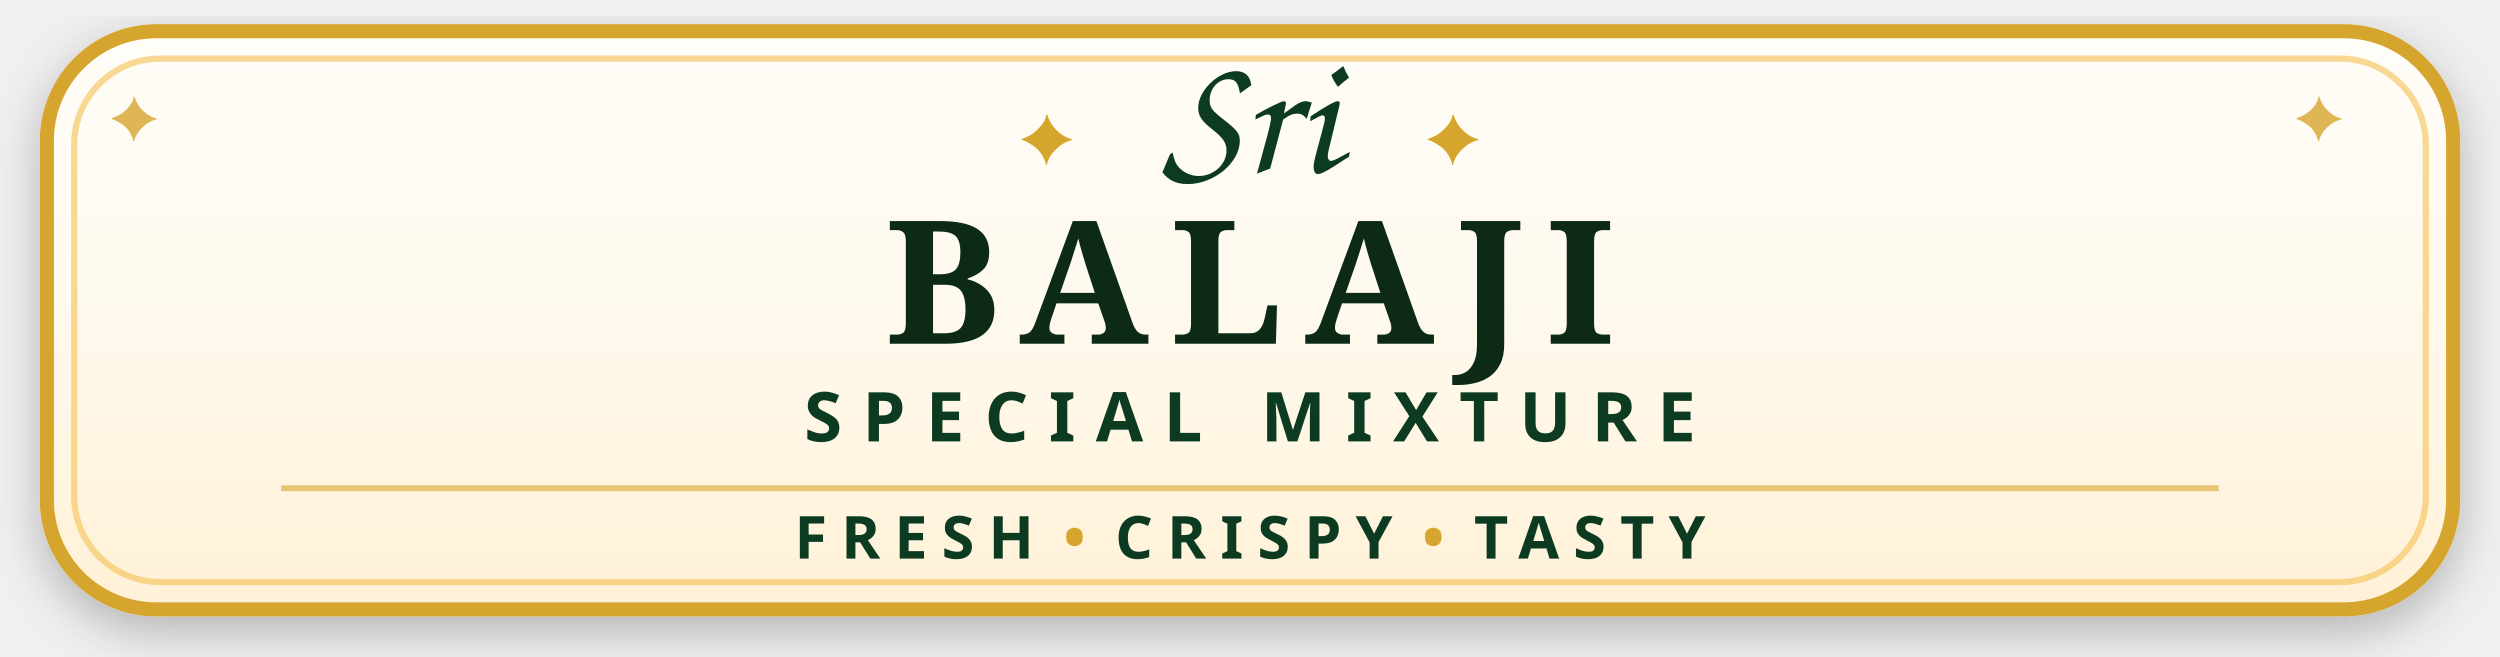
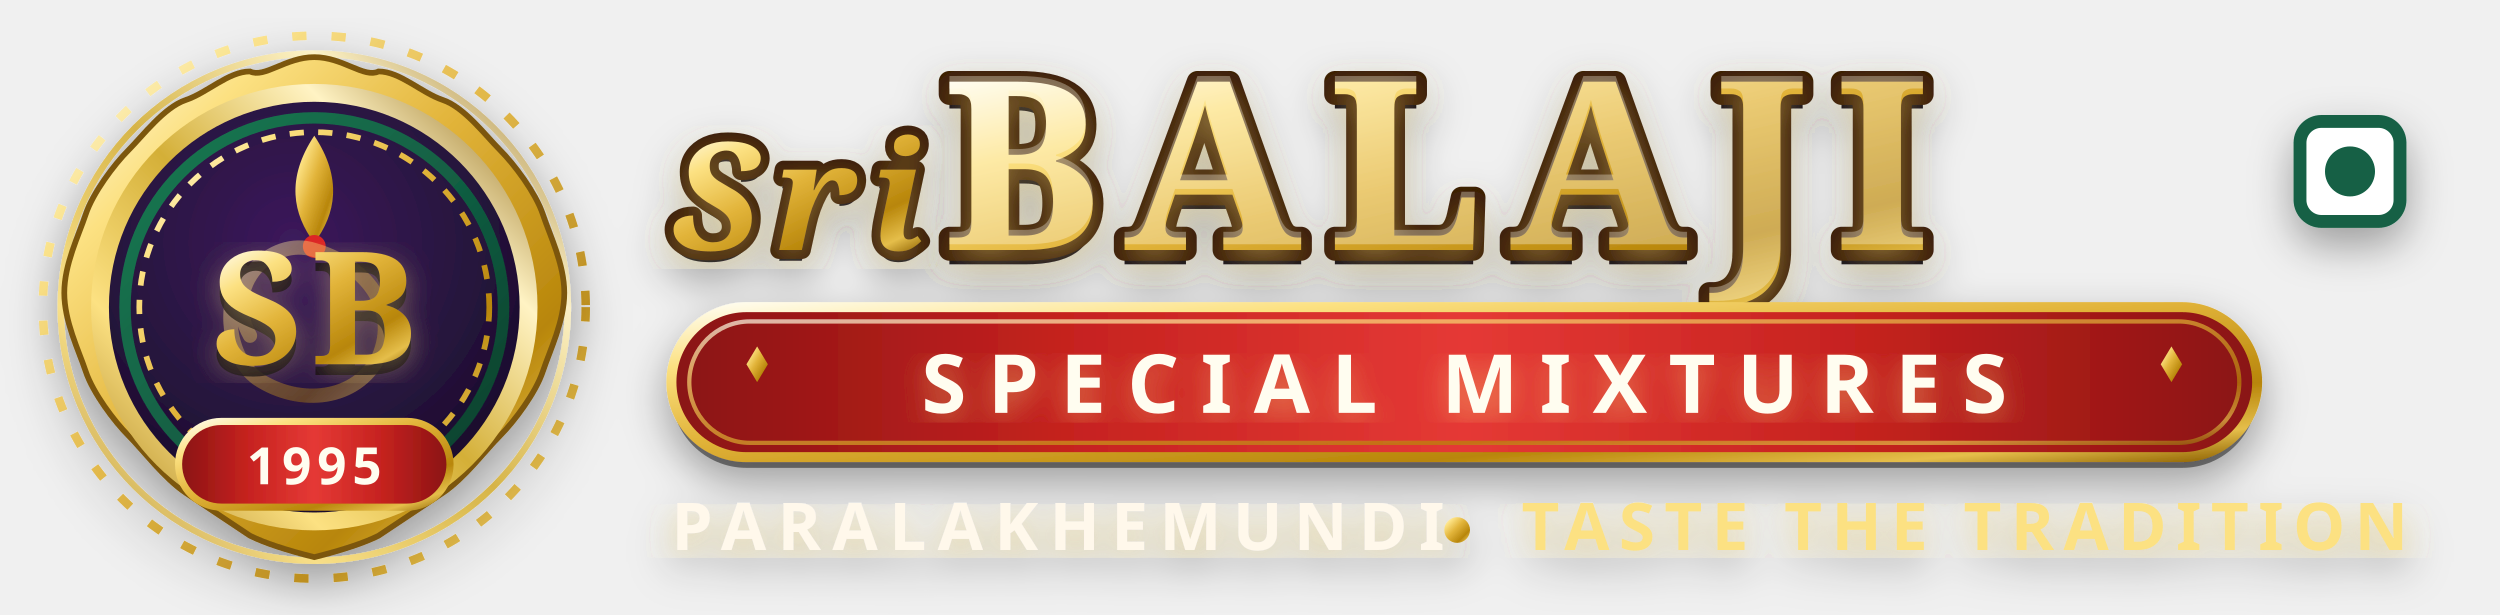
- <svg xmlns="http://www.w3.org/2000/svg" viewBox="0 0 320 84" width="100%" height="100%">
+ <svg xmlns="http://www.w3.org/2000/svg" viewBox="0 0 350 86" width="100%" height="100%">
  <defs>
-     <linearGradient id="sbGoldGrad" x1="0%" y1="0%" x2="100%" y2="100%">
+     <linearGradient id="sbGold" x1="0%" y1="0%" x2="100%" y2="100%">
      <stop offset="0%" stop-color="#FFFDF0" />
-       <stop offset="30%" stop-color="#F4C45E" />
-       <stop offset="70%" stop-color="#D6A52D" />
+       <stop offset="20%" stop-color="#FCE182" />
+       <stop offset="45%" stop-color="#E2B43A" />
+       <stop offset="75%" stop-color="#B8860B" />
+       <stop offset="90%" stop-color="#E5BE4A" />
      <stop offset="100%" stop-color="#936706" />
    </linearGradient>
-     <linearGradient id="sbPlaqueGrad" x1="0%" y1="0%" x2="0%" y2="100%">
-       <stop offset="0%" stop-color="#FFFDF8" />
-       <stop offset="50%" stop-color="#FFF9ED" />
-       <stop offset="100%" stop-color="#FFF1D6" />
+     <linearGradient id="sbGoldStroke" x1="0%" y1="100%" x2="100%" y2="0%">
+       <stop offset="0%" stop-color="#AA8222" />
+       <stop offset="25%" stop-color="#FCE182" />
+       <stop offset="50%" stop-color="#D4AF37" />
+       <stop offset="75%" stop-color="#FFF3C4" />
+       <stop offset="100%" stop-color="#8C6615" />
    </linearGradient>
-     <filter id="sbPlaqueShadow" x="-10%" y="-10%" width="120%" height="125%">
-       <feDropShadow dx="0" dy="2" stdDeviation="3" flood-color="#09030E" flood-opacity="0.25" />
+     <radialGradient id="sbPurpleBg" cx="45%" cy="35%" r="65%">
+       <stop offset="0%" stop-color="#3C1A5C" />
+       <stop offset="60%" stop-color="#28143F" />
+       <stop offset="100%" stop-color="#190D2B" />
+     </radialGradient>
+     <linearGradient id="sbEmerald" x1="0%" y1="0%" x2="100%" y2="100%">
+       <stop offset="0%" stop-color="#1B7A52" />
+       <stop offset="50%" stop-color="#126044" />
+       <stop offset="100%" stop-color="#083B28" />
+     </linearGradient>
+     <linearGradient id="sbCrimson" x1="0%" y1="0%" x2="100%" y2="0%">
+       <stop offset="0%" stop-color="#881313" />
+       <stop offset="25%" stop-color="#C5221F" />
+       <stop offset="50%" stop-color="#E53935" />
+       <stop offset="75%" stop-color="#C5221F" />
+       <stop offset="100%" stop-color="#881313" />
+     </linearGradient>
+     <filter id="sbShadow" x="-10%" y="-10%" width="125%" height="125%">
+       <feDropShadow dx="0" dy="2.5" stdDeviation="3" flood-color="#09030E" flood-opacity="0.35" />
+     </filter>
+     <filter id="sbTextGlow" x="-15%" y="-15%" width="130%" height="130%">
+       <feDropShadow dx="0" dy="1.2" stdDeviation="2" flood-color="#FCE182" flood-opacity="0.45" />
    </filter>
  </defs>
-   <g filter="url(#sbPlaqueShadow)">
-     <rect x="6" y="4" width="308" height="74" rx="14" fill="url(#sbPlaqueGrad)" stroke="#D6A52D" stroke-width="1.8" />
-     <rect x="9.5" y="7.5" width="301" height="67" rx="11" fill="none" stroke="#F4C45E" stroke-width="0.8" opacity="0.65" />
-     <text x="14" y="18" font-size="8" fill="#D6A52D" opacity="0.8">✦</text>
-     <text x="300" y="18" font-size="8" fill="#D6A52D" opacity="0.8" text-anchor="end">✦</text>
-     <g transform="translate(160, 22)">
-       <text x="-26" y="-1" text-anchor="middle" font-size="9" fill="#D6A52D">✦</text>
-       <text x="0" y="0" text-anchor="middle" font-family="'Great Vibes', 'Brush Script MT', cursive" font-size="22" fill="#0B3B24" font-weight="normal">
+   <g filter="url(#sbShadow)">
+     <g transform="translate(44, 43)">
+       <g fill="none" stroke="url(#sbGold)" stroke-width="1.2" opacity="0.9">
+         <circle cx="0" cy="0" r="38" stroke-dasharray="2 3.5" />
+         <circle cx="0" cy="0" r="35.5" stroke="url(#sbGoldStroke)" stroke-width="0.9" />
+       </g>
+       <path d="M 0 -35 C 4 -35, 7 -32, 9 -33 C 12 -33, 15 -30, 18 -29 C 21 -28, 24 -24, 26 -22 C 28 -20, 31 -16, 32 -13 C 33 -10, 35 -6, 35 -2 C 35 2, 33 6, 32 9 C 31 12, 28 16, 26 18 C 24 20, 21 24, 18 26 C 15 28, 12 30, 9 32 C 7 33, 4 34, 0 35 C -4 34, -7 33, -9 32 C -12 30, -15 28, -18 26 C -21 24, -24 20, -26 18 C -28 16, -31 12, -32 9 C -33 6, -35 2, -35 -2 C -35 -6, -33 -10, -32 -13 C -31 -16, -28 -20, -26 -22 C -24 -24, -21 -28, -18 -29 C -15 -30, -12 -33, -9 -33 C -7 -32, -4 -35, 0 -35 Z" fill="url(#sbGold)" stroke="#7C5708" stroke-width="0.8" />
+       <circle cx="0" cy="0" r="30" fill="url(#sbPurpleBg)" stroke="url(#sbGoldStroke)" stroke-width="2.5" />
+       <circle cx="0" cy="0" r="26.5" fill="none" stroke="url(#sbEmerald)" stroke-width="1.6" />
+       <circle cx="0" cy="0" r="24.5" fill="none" stroke="url(#sbGold)" stroke-width="0.8" stroke-dasharray="2 2" />
+       <path d="M 0 -24 C -4 -18, -3 -13, 0 -9 C 3 -13, 4 -18, 0 -24 Z" fill="url(#sbGold)" />
+       <circle cx="0" cy="-8.5" r="1.6" fill="#DC2626" />
+       <path d="M -9 4 C -13 -3, -6 -10, 0 -8 C 7 -6, 12 0, 9 7 C 6 13, -2 14, -8 10 C -12 7, -13 0, -10 -5" fill="none" stroke="url(#sbGold)" stroke-width="2" stroke-linecap="round" opacity="0.4" />
+       <text x="0" y="9.5" text-anchor="middle" font-family="'Cinzel', 'Playfair Display', Georgia, serif" font-weight="900" font-size="22" letter-spacing="1" fill="#09030E" opacity="0.85">
+         SB
+       </text>
+       <text x="0" y="8" text-anchor="middle" font-family="'Cinzel', 'Playfair Display', Georgia, serif" font-weight="900" font-size="22" letter-spacing="1" fill="url(#sbGold)" filter="url(#sbTextGlow)">
+         SB
+       </text>
+       <rect x="-19" y="16" width="38" height="12" rx="6" fill="url(#sbCrimson)" stroke="url(#sbGold)" stroke-width="1" />
+       <text x="0" y="24.8" text-anchor="middle" font-family="'Plus Jakarta Sans', system-ui, sans-serif" font-weight="900" font-size="7.2" fill="#FFFDF0" letter-spacing="0.8">
+         1995
+       </text>
+     </g>
+     <g transform="translate(94, 0)">
+       <text x="0" y="36.5" font-family="'Playfair Display', 'Cinzel', Georgia, serif" font-weight="900" font-style="italic" font-size="21" letter-spacing="2" fill="#09030E" opacity="0.9">
        Sri
      </text>
-       <text x="26" y="-1" text-anchor="middle" font-size="9" fill="#D6A52D">✦</text>
+       <text x="0" y="35" font-family="'Playfair Display', 'Cinzel', Georgia, serif" font-weight="900" font-style="italic" font-size="21" letter-spacing="2" fill="none" stroke="#3A1C04" stroke-width="2.5" stroke-linejoin="round">
+         Sri
+       </text>
+       <text x="0" y="35" font-family="'Playfair Display', 'Cinzel', Georgia, serif" font-weight="900" font-style="italic" font-size="21" letter-spacing="2" fill="url(#sbGold)" filter="url(#sbTextGlow)">
+         Sri
+       </text>
+       <text x="38" y="37" font-family="'Cinzel', 'Playfair Display', Georgia, serif" font-weight="900" font-size="33" letter-spacing="3.8" fill="#09030E" opacity="0.95">
+         BALAJI
+       </text>
+       <text x="38" y="35" font-family="'Cinzel', 'Playfair Display', Georgia, serif" font-weight="900" font-size="33" letter-spacing="3.8" fill="none" stroke="#3A1C04" stroke-width="3" stroke-linejoin="round">
+         BALAJI
+       </text>
+       <text x="38" y="35" font-family="'Cinzel', 'Playfair Display', Georgia, serif" font-weight="900" font-size="33" letter-spacing="3.8" fill="url(#sbGold)" filter="url(#sbTextGlow)">
+         BALAJI
+       </text>
+       <text x="38" y="34.2" font-family="'Cinzel', 'Playfair Display', Georgia, serif" font-weight="900" font-size="33" letter-spacing="3.8" fill="#FFFDF0" opacity="0.32">
+         BALAJI
+       </text>
+       <g transform="translate(228, 17)">
+         <rect x="0" y="0" width="14" height="14" rx="3" fill="#FFFFFF" stroke="#126044" stroke-width="1.8" />
+         <circle cx="7" cy="7" r="3.5" fill="#126044" />
+       </g>
    </g>
-     <text x="160" y="44" text-anchor="middle" font-family="'Rozha One', 'Cinzel', 'Playfair Display', Georgia, serif" font-weight="900" font-size="22" letter-spacing="2.8" fill="#072B18">
-       BALAJI
-     </text>
-     <text x="160" y="56.5" text-anchor="middle" font-family="'Manrope', 'Plus Jakarta Sans', system-ui, sans-serif" font-weight="900" font-size="8.8" letter-spacing="2.6" fill="#0B3B24">
-       SPECIAL MIXTURE
-     </text>
-     <line x1="36" y1="62.5" x2="284" y2="62.5" stroke="#D6A52D" stroke-width="0.75" stroke-opacity="0.6" />
-     <g transform="translate(160, 71.5)">
-       <text x="0" y="0" text-anchor="middle" font-family="'Manrope', 'Plus Jakarta Sans', system-ui, sans-serif" font-weight="800" font-size="7.6" letter-spacing="1.8" fill="#0B3B24">
-         FRESH <tspan fill="#D6A52D" font-weight="900">•</tspan> CRISPY <tspan fill="#D6A52D" font-weight="900">•</tspan> TASTY
+     <g transform="translate(94, 43)">
+       <rect x="0" y="1.5" width="222" height="21" rx="10.5" fill="#09030E" opacity="0.45" />
+       <rect x="0" y="0" width="222" height="21" rx="10.5" fill="url(#sbCrimson)" stroke="url(#sbGold)" stroke-width="1.4" />
+       <rect x="2.5" y="2" width="217" height="17" rx="8.5" fill="none" stroke="url(#sbGold)" stroke-width="0.6" opacity="0.7" />
+       <polygon points="12,10.5 10.5,8 12,5.5 13.5,8" fill="url(#sbGold)" />
+       <polygon points="210,10.5 208.5,8 210,5.5 211.5,8" fill="url(#sbGold)" />
+       <text x="111" y="14.8" text-anchor="middle" font-family="'Cinzel', 'Plus Jakarta Sans', sans-serif" font-weight="900" font-size="11.4" letter-spacing="3" fill="#FFFDF0" filter="url(#sbTextGlow)">
+         SPECIAL MIXTURES
+       </text>
+     </g>
+     <g transform="translate(94, 77)">
+       <text x="0" y="0" font-family="'Plus Jakarta Sans', system-ui, sans-serif" font-weight="800" font-size="9.2" letter-spacing="1.6" fill="#FFF8EB" filter="url(#sbTextGlow)">
+         PARALAKHEMUNDI
+       </text>
+       <circle cx="110" cy="-2.8" r="1.8" fill="url(#sbGold)" />
+       <text x="119" y="0" font-family="'Plus Jakarta Sans', system-ui, sans-serif" font-weight="800" font-size="9.2" letter-spacing="1.3" fill="#FCE182" filter="url(#sbTextGlow)">
+         TASTE THE TRADITION
      </text>
    </g>
  </g>
</svg>
